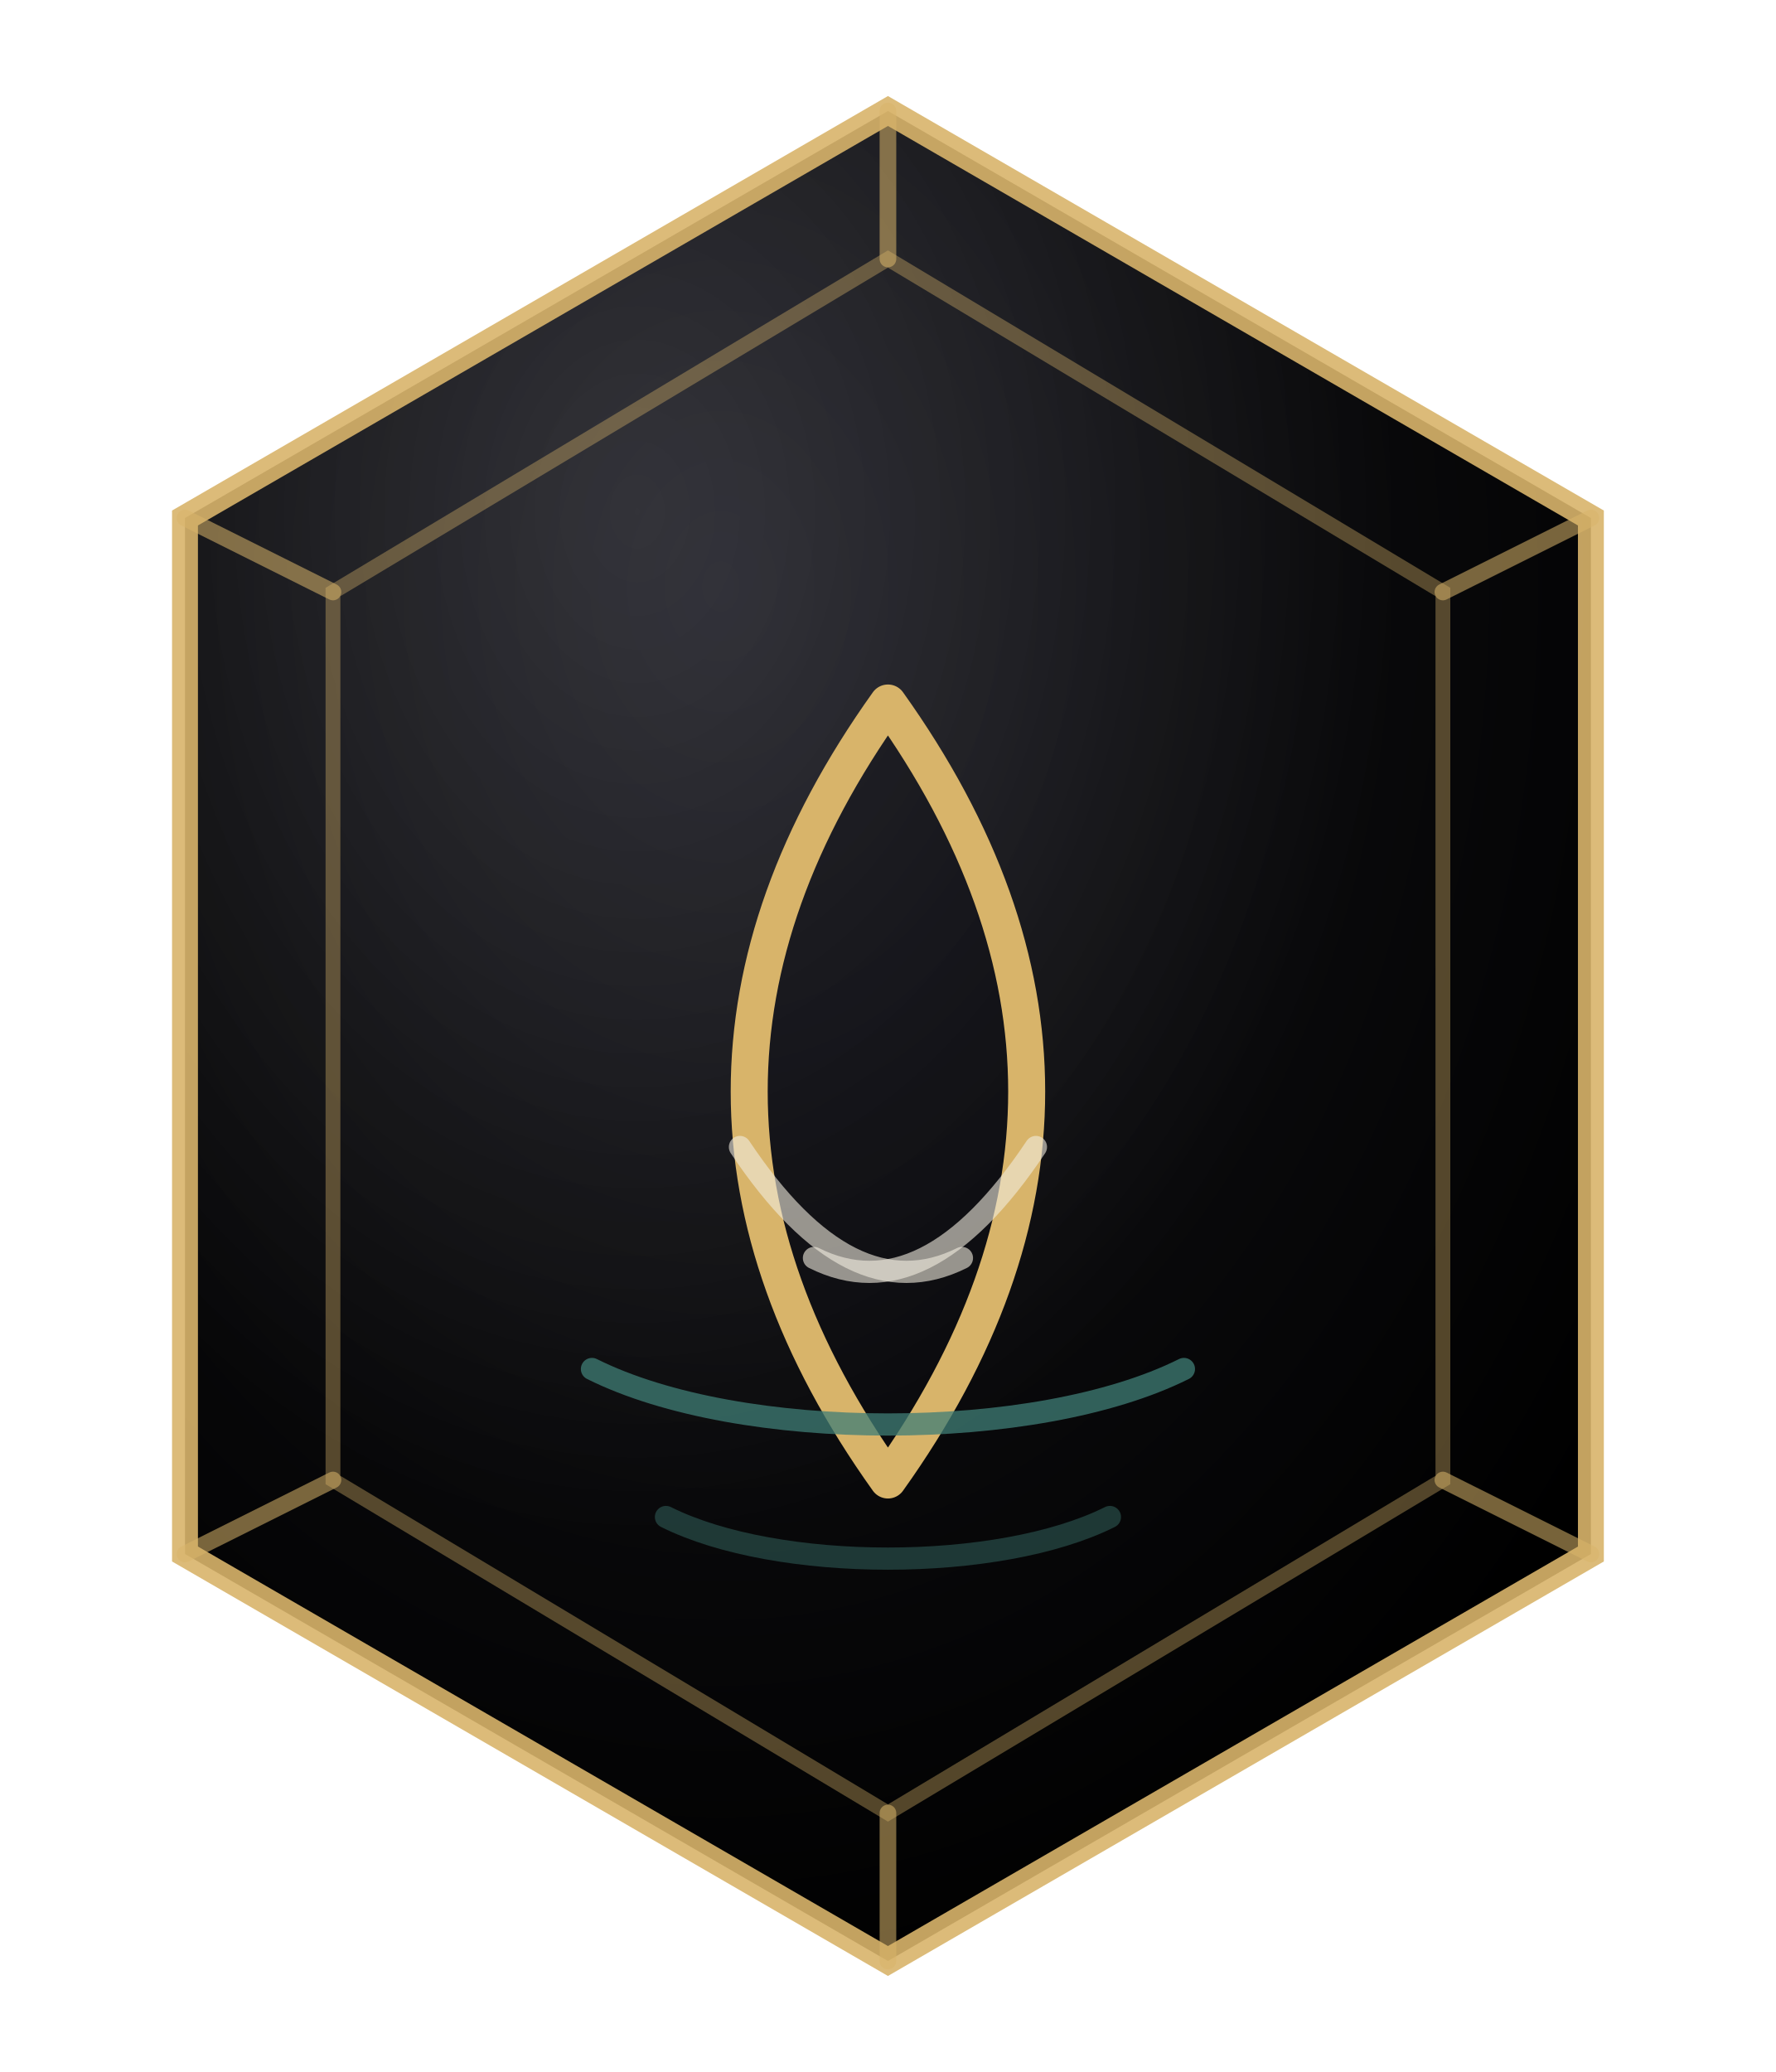
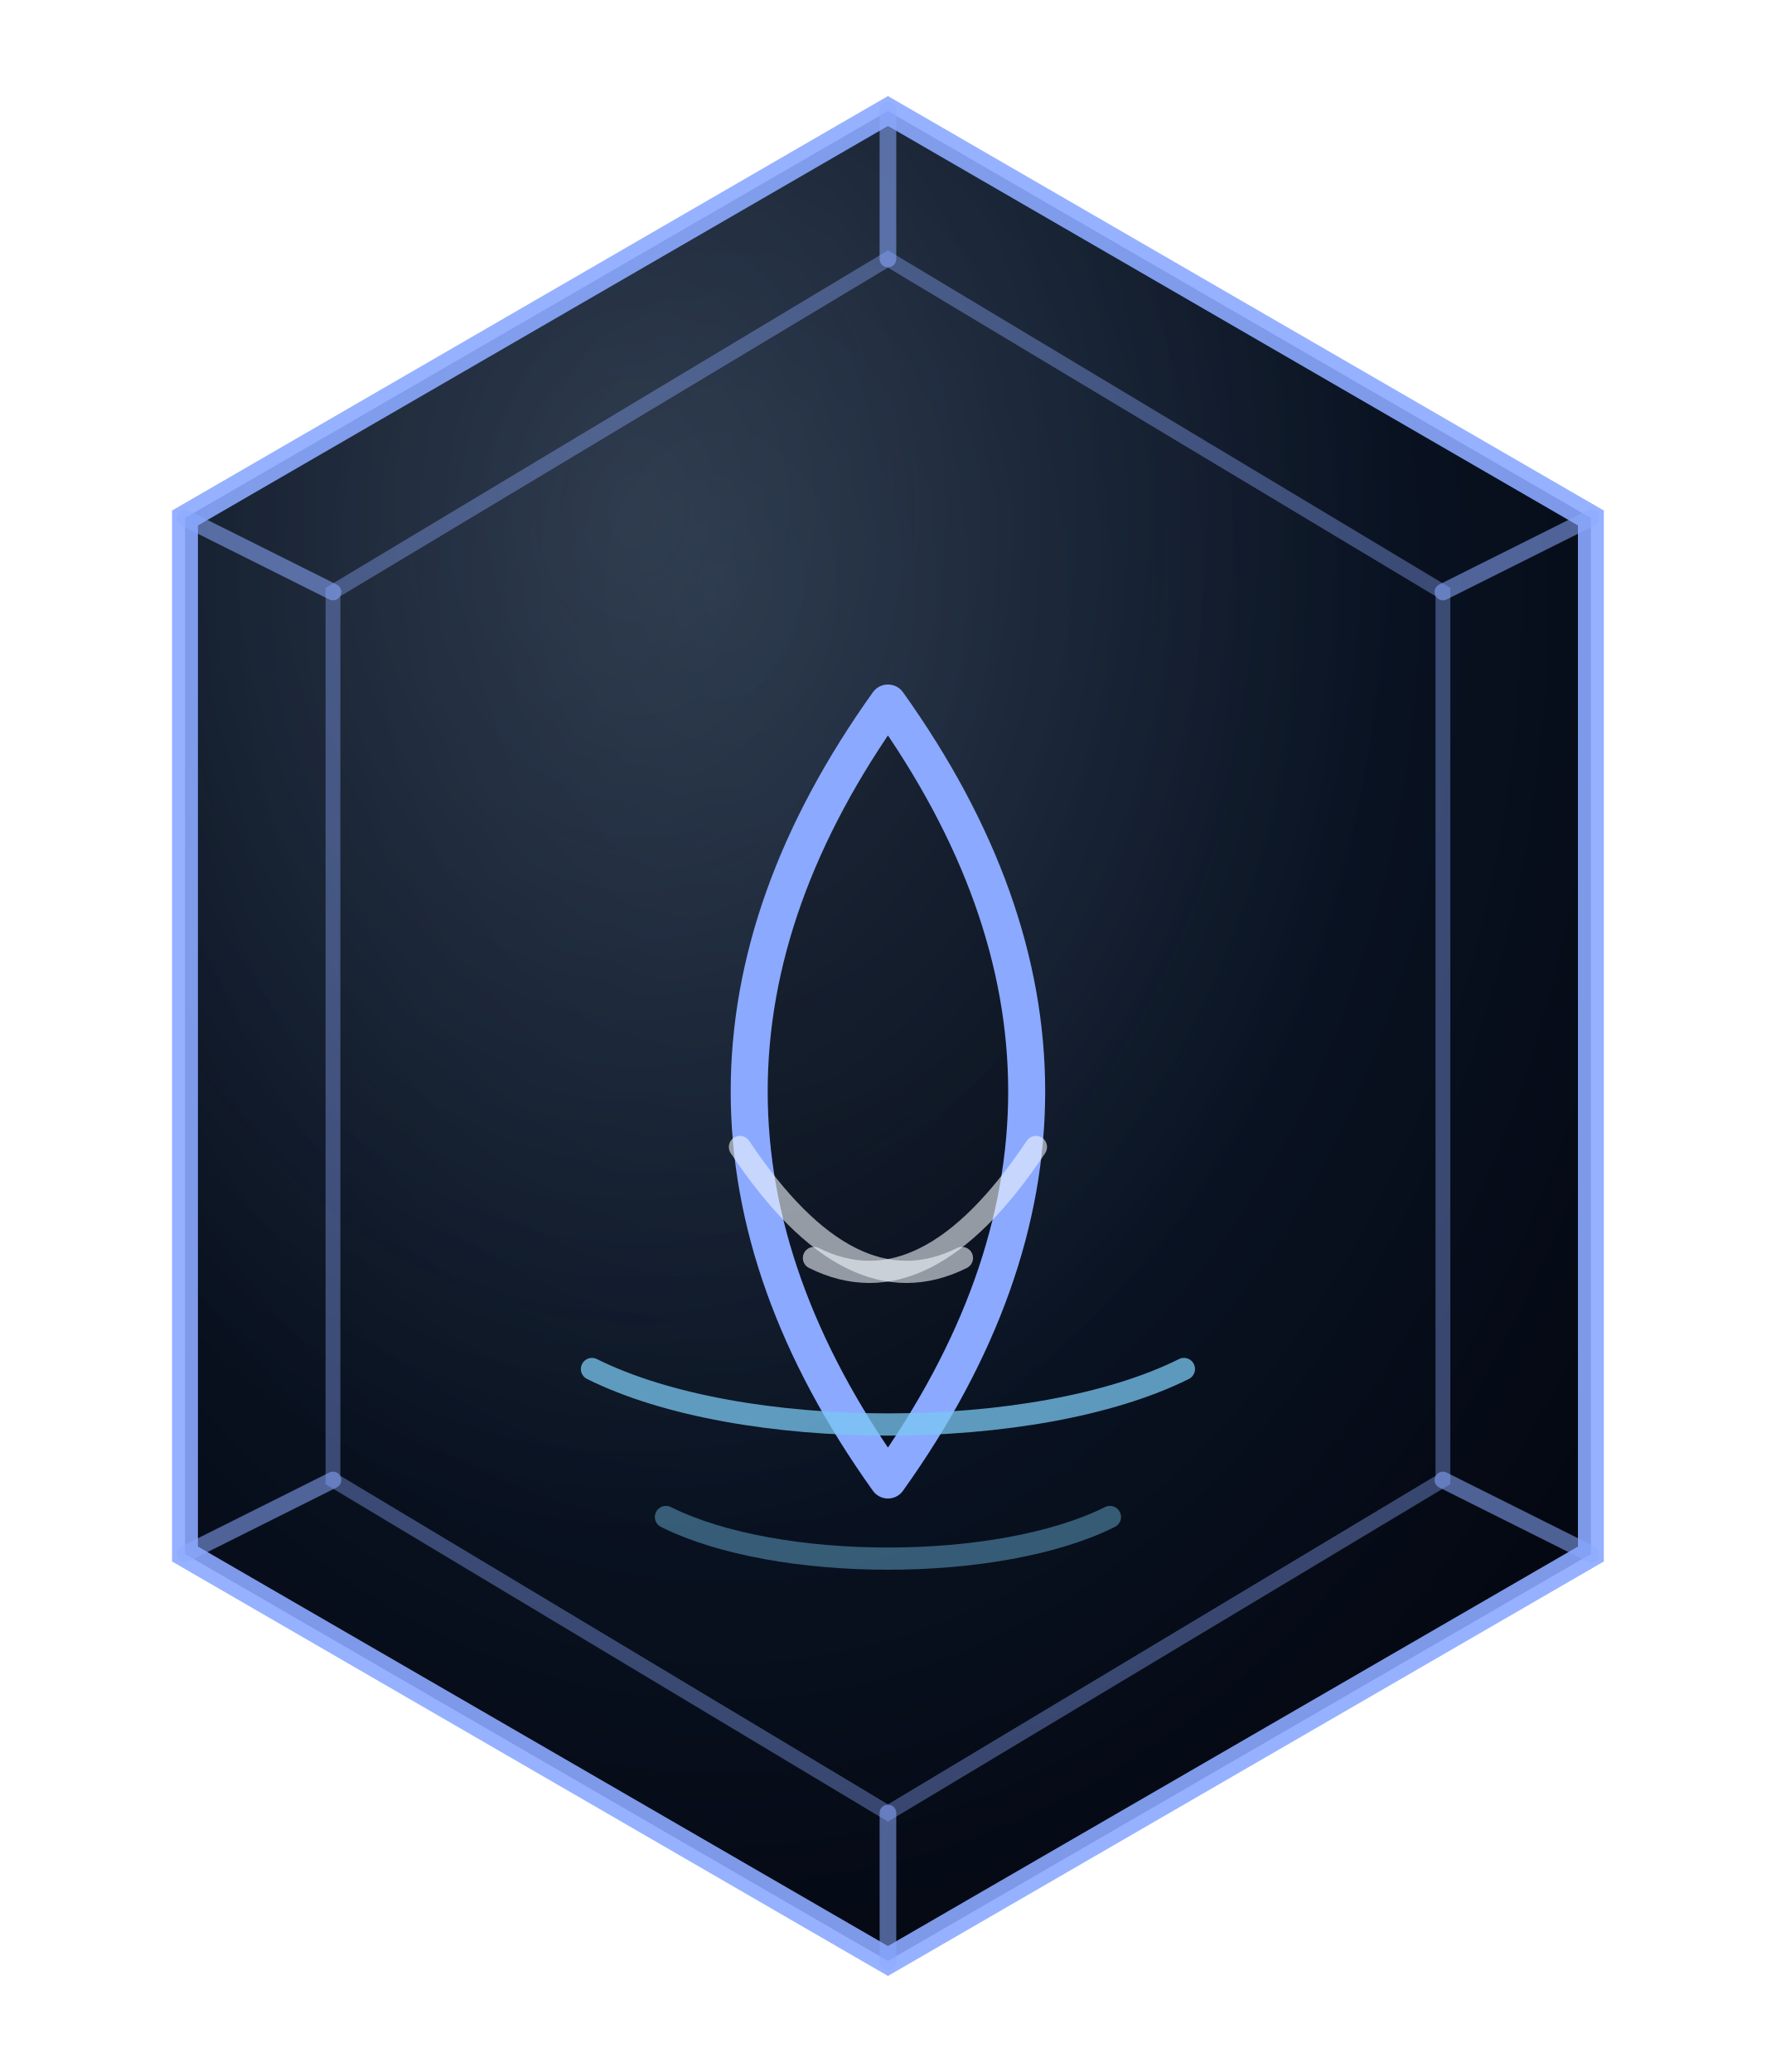
<svg xmlns="http://www.w3.org/2000/svg" viewBox="0 0 96 112" role="img" aria-label="Water element seal">
  <defs>
    <radialGradient id="plate" cx="38%" cy="26%" r="78%">
-       <stop offset="0%" stop-color="#1a1a22" />
-       <stop offset="55%" stop-color="#0a0a0c" />
-       <stop offset="100%" stop-color="#000000" />
+       <stop offset="0%" stop-color="#17263B" />
+       <stop offset="55%" stop-color="#0A1424" />
+       <stop offset="100%" stop-color="#040812" />
    </radialGradient>
    <radialGradient id="sheen" cx="32%" cy="22%" r="55%">
-       <stop offset="0%" stop-color="#fff" stop-opacity="0.12" />
-       <stop offset="100%" stop-color="#fff" stop-opacity="0" />
+       <stop offset="0%" stop-color="#EEF4FA" stop-opacity="0.12" />
+       <stop offset="100%" stop-color="#EEF4FA" stop-opacity="0" />
    </radialGradient>
  </defs>
-   <path d="M48 6 L86 28 L86 84 L48 106 L10 84 L10 28 Z" fill="url(#plate)" />
-   <path d="M48 6 L86 28 L86 84 L48 106 L10 84 L10 28 Z" fill="url(#sheen)" />
-   <path d="M48 6 L86 28 L86 84 L48 106 L10 84 L10 28 Z" fill="none" stroke="#d8b46a" stroke-width="1.4" opacity="0.9" />
-   <path d="M48 14 L78 32 L78 80 L48 98 L18 80 L18 32 Z" fill="none" stroke="#d8b46a" stroke-width="0.8" opacity="0.38" />
-   <g stroke="#d8b46a" stroke-width="0.9" opacity="0.55" stroke-linecap="round">
-     <line x1="48" y1="6" x2="48" y2="14" />
-     <line x1="86" y1="28" x2="78" y2="32" />
-     <line x1="86" y1="84" x2="78" y2="80" />
-     <line x1="48" y1="106" x2="48" y2="98" />
-     <line x1="10" y1="84" x2="18" y2="80" />
-     <line x1="10" y1="28" x2="18" y2="32" />
+   <path vector-effect="non-scaling-stroke" d="M48 6 L86 28 L86 84 L48 106 L10 84 L10 28 Z" fill="url(#plate)" />
+   <path vector-effect="non-scaling-stroke" d="M48 6 L86 28 L86 84 L48 106 L10 84 L10 28 Z" fill="url(#sheen)" />
+   <path vector-effect="non-scaling-stroke" d="M48 6 L86 28 L86 84 L48 106 L10 84 L10 28 Z" fill="none" stroke="#8BA9FF" stroke-width="1.4" opacity="0.9" />
+   <path vector-effect="non-scaling-stroke" d="M48 14 L78 32 L78 80 L48 98 L18 80 L18 32 Z" fill="none" stroke="#8BA9FF" stroke-width="0.8" opacity="0.38" />
+   <g stroke="#8BA9FF" stroke-width="0.9" opacity="0.55" stroke-linecap="round">
+     <line vector-effect="non-scaling-stroke" x1="48" y1="6" x2="48" y2="14" />
+     <line vector-effect="non-scaling-stroke" x1="86" y1="28" x2="78" y2="32" />
+     <line vector-effect="non-scaling-stroke" x1="86" y1="84" x2="78" y2="80" />
+     <line vector-effect="non-scaling-stroke" x1="48" y1="106" x2="48" y2="98" />
+     <line vector-effect="non-scaling-stroke" x1="10" y1="84" x2="18" y2="80" />
+     <line vector-effect="non-scaling-stroke" x1="10" y1="28" x2="18" y2="32" />
  </g>
  <g fill="none" stroke-linecap="round" stroke-linejoin="round" vector-effect="non-scaling-stroke">
-     <g stroke="#d8b46a" stroke-width="2">
-       <path d="M48 38c-10 14-10 28 0 42 10-14 10-28 0-42z" fill="#0a0a10" fill-opacity="0.32" />
-       <path d="M40 62c4 6 8 8 12 6" stroke-width="1.2" stroke="#f2ecdf" opacity="0.6" />
-       <path d="M56 62c-4 6-8 8-12 6" stroke-width="1.2" stroke="#f2ecdf" opacity="0.6" />
+     <g stroke="#8BA9FF" stroke-width="2">
+       <path vector-effect="non-scaling-stroke" d="M48 38c-10 14-10 28 0 42 10-14 10-28 0-42z" fill="#040812" fill-opacity="0.32" />
+       <path vector-effect="non-scaling-stroke" d="M40 62c4 6 8 8 12 6" stroke-width="1.2" stroke="#EEF4FA" opacity="0.6" />
+       <path vector-effect="non-scaling-stroke" d="M56 62c-4 6-8 8-12 6" stroke-width="1.2" stroke="#EEF4FA" opacity="0.6" />
    </g>
-     <g id="accent" stroke="#3f7d76" stroke-width="1.2" opacity="0.75" class="seal-ripple">
-       <path d="M32 74c8 4 24 4 32 0" />
-       <path d="M36 82c6 3 18 3 24 0" opacity="0.55" />
+     <g id="accent" stroke="#79C7F2" stroke-width="1.2" opacity="0.75" class="seal-ripple">
+       <path vector-effect="non-scaling-stroke" d="M32 74c8 4 24 4 32 0" />
+       <path vector-effect="non-scaling-stroke" d="M36 82c6 3 18 3 24 0" opacity="0.55" />
    </g>
  </g>
</svg>
